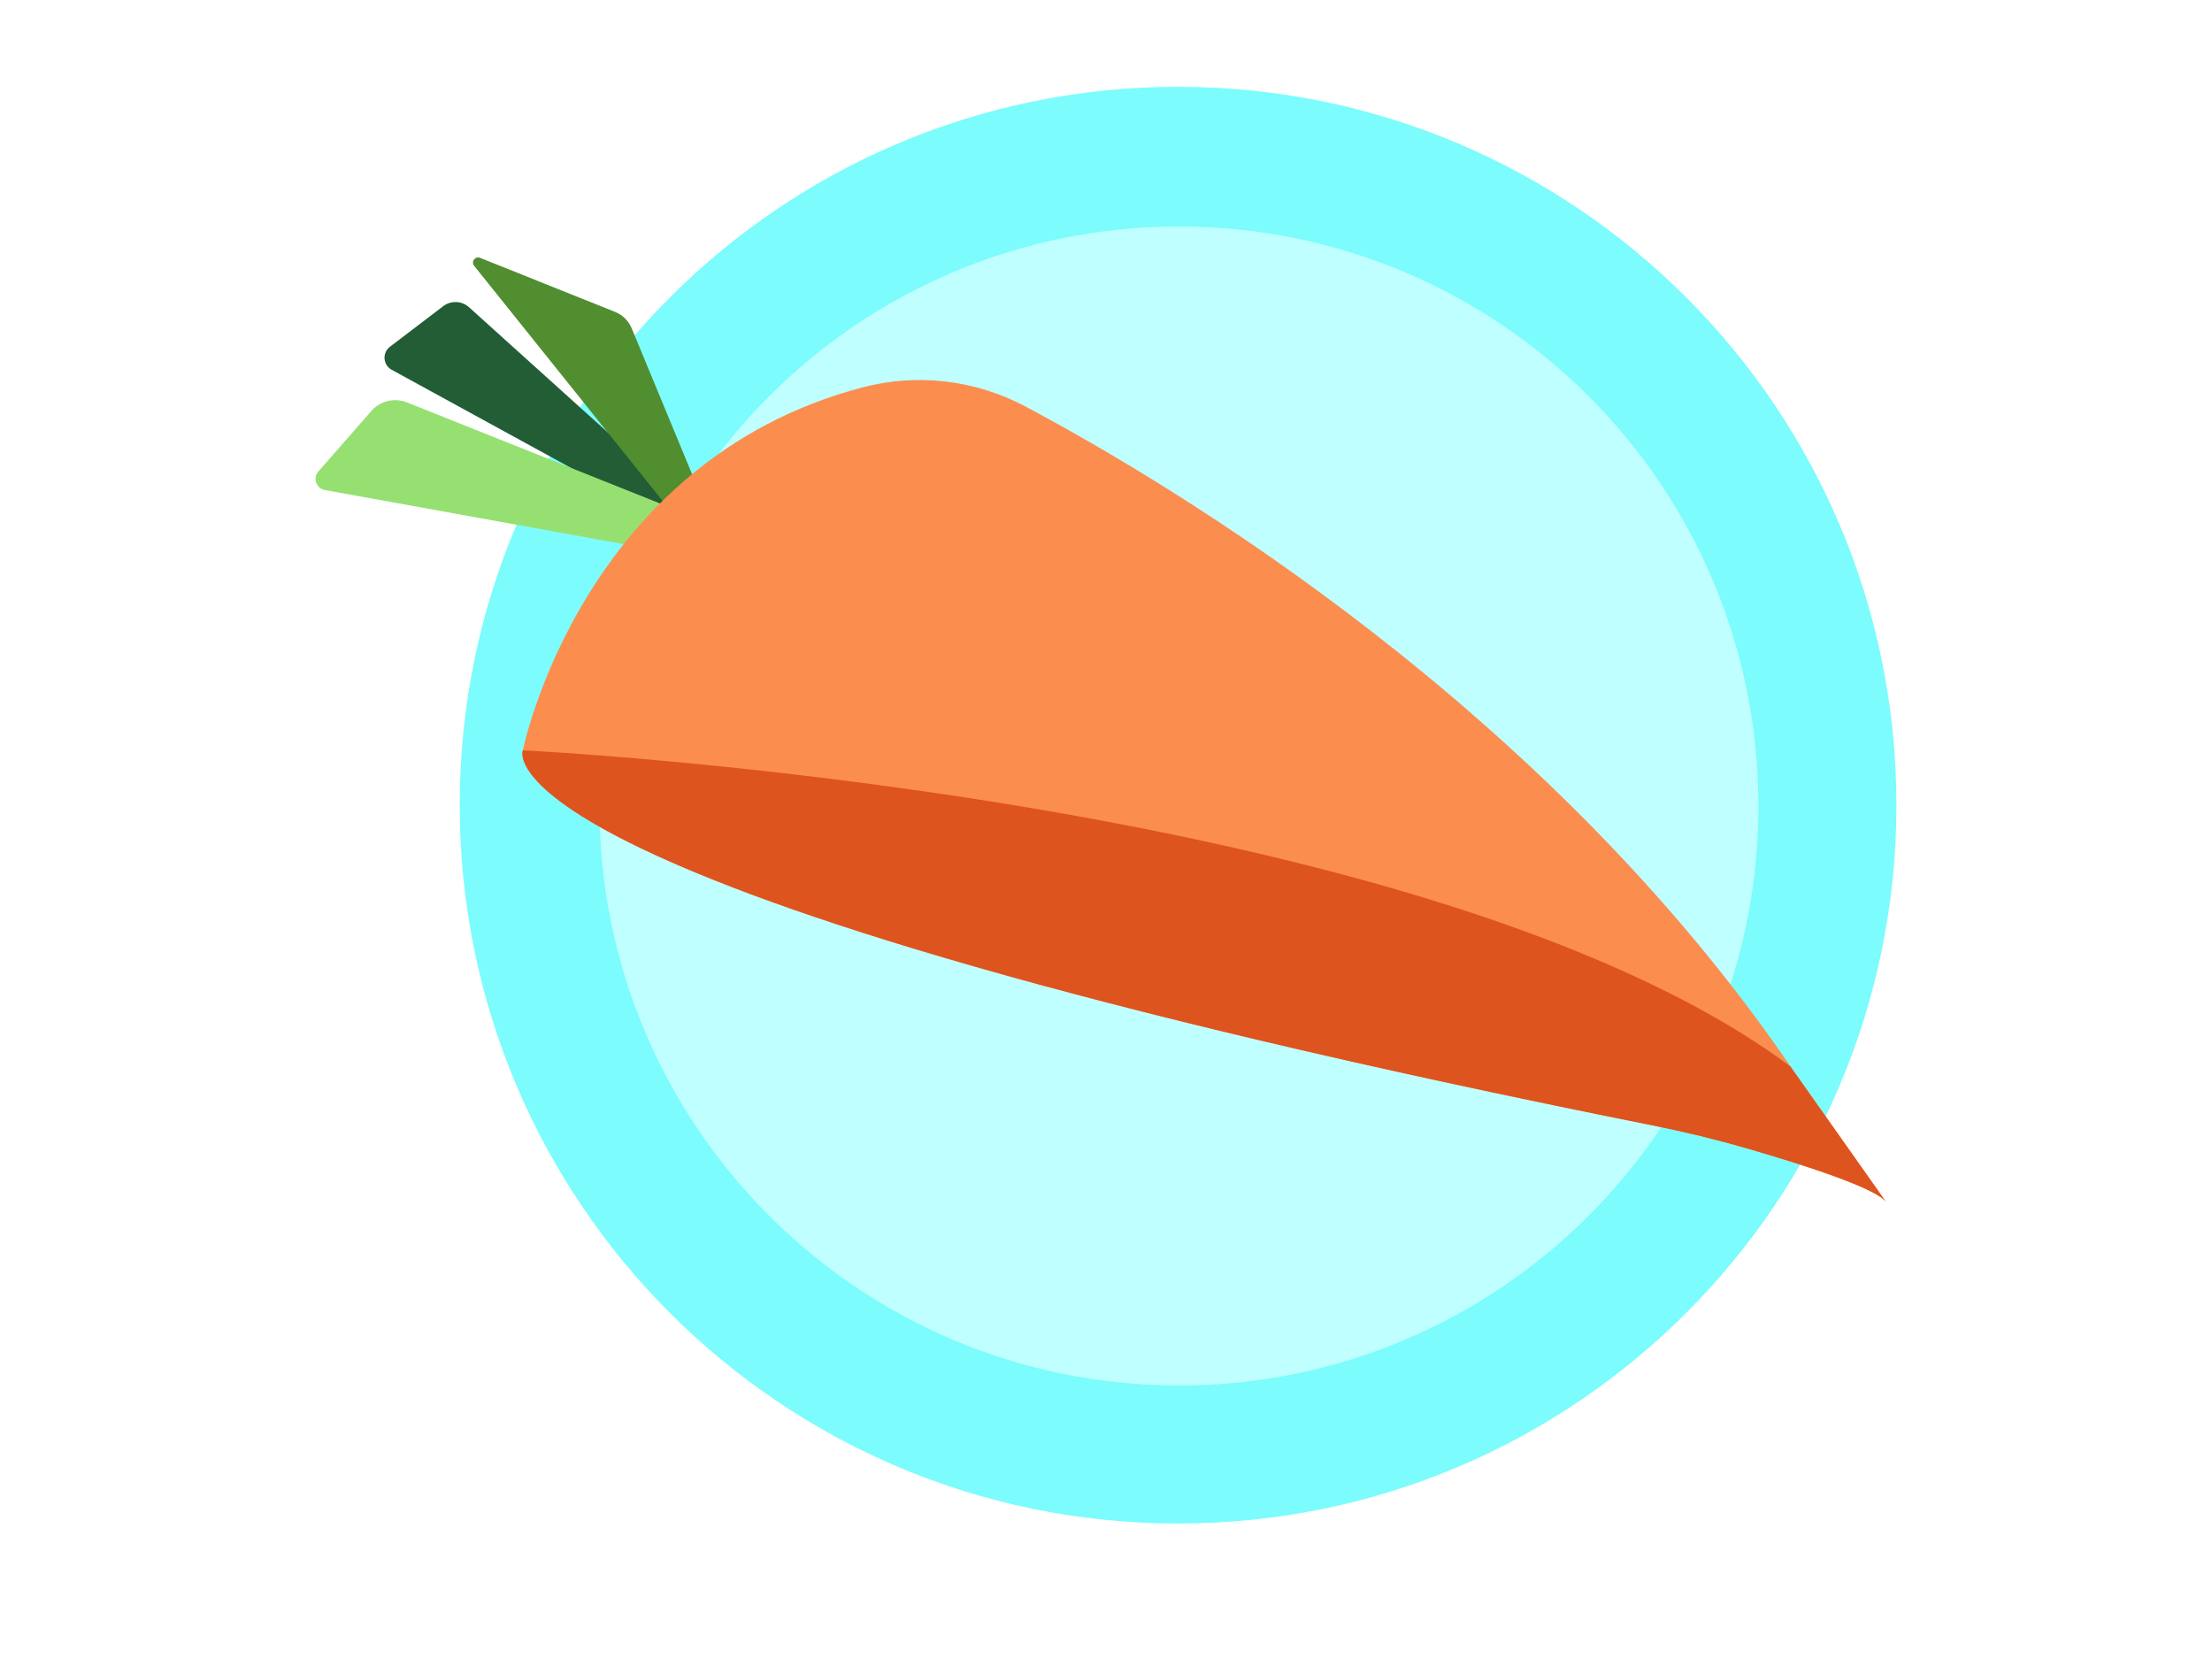
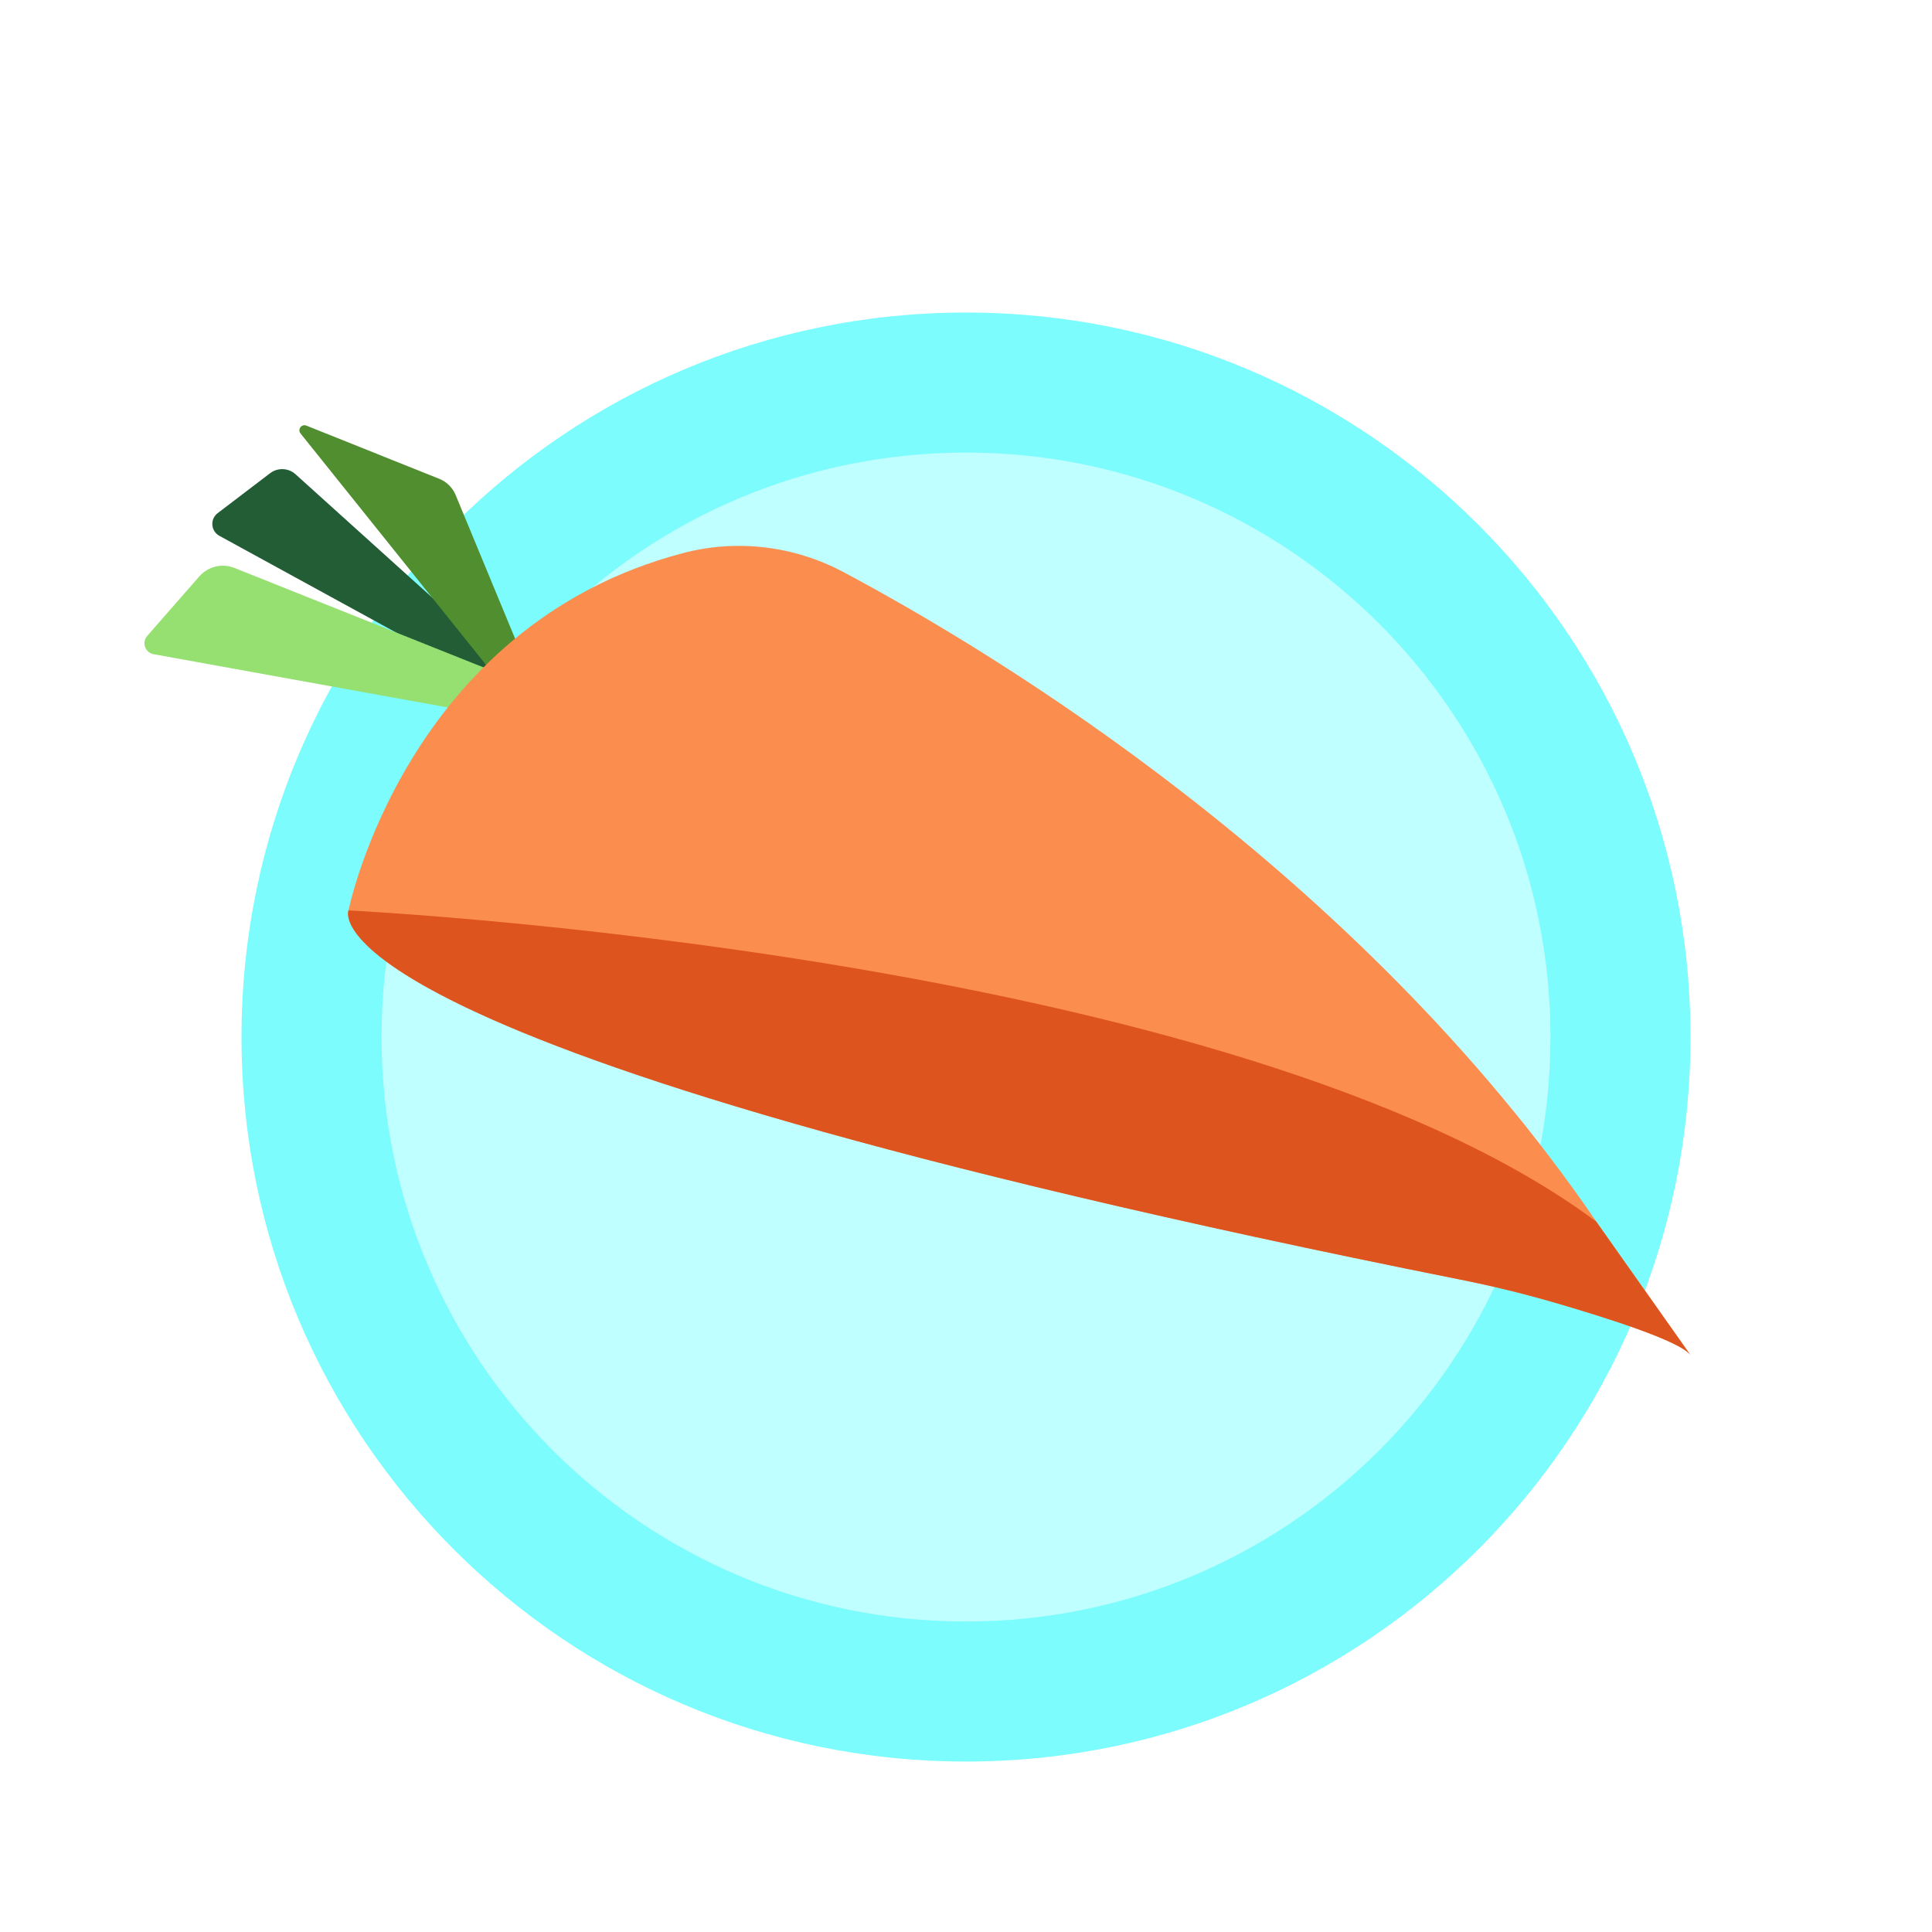
- <svg xmlns="http://www.w3.org/2000/svg" version="1.1" id="Layer_1" x="0px" y="0px" viewBox="0 0 4000 3000" style="enable-background:new 0 0 4000 3000;" xml:space="preserve">
+ <svg xmlns="http://www.w3.org/2000/svg" version="1.1" id="Layer_1" x="0px" y="0px" viewBox="0 0 3000 3000" style="enable-background:new 0 0 3000 3000;" xml:space="preserve">
  <style type="text/css">
	.st0{fill:#7CFCFC;}
	.st1{fill:#BFFFFF;}
	.st2{fill:#225D36;}
	.st3{fill:#96E072;}
	.st4{fill:#508E2F;}
	.st5{fill:#FB8D4F;}
	.st6{fill:#DE541E;}
</style>
  <g>
-     <circle class="st0" cx="2130.33" cy="1456" r="1299" />
-     <circle class="st1" cx="2131.83" cy="1457.5" r="1047.92" />
-     <path class="st2" d="M1197.55,936.41L708.28,668.7c-15.82-8.66-17.48-30.73-3.14-41.66l96.33-73.36   c14.02-10.68,33.66-9.86,46.74,1.95l378.86,341.87L1197.55,936.41z" />
-     <path class="st3" d="M1194.83,996.09L587.51,886.17c-15.65-2.83-22.23-21.65-11.75-33.61l95.72-109.36   c16.04-18.33,41.9-24.54,64.52-15.51l491.9,196.42L1194.83,996.09z" />
-     <path class="st4" d="M1222.03,935.58L857.38,480.67c-5.97-7.45,1.83-17.98,10.7-14.43L1112.28,564   c13.56,5.43,24.36,16.1,29.95,29.6l128.93,311.4L1222.03,935.58z" />
-     <path class="st5" d="M3237.56,1928.21C2795.21,1281.53,2128.72,881.12,1854.43,735.14c-90.31-48.07-195.47-60.71-294.42-34.71   c-509.19,133.81-614.47,656.22-614.47,656.22s-107.31,248.51,2043.81,678.49c57.29,11.45,114.1,25.27,170.21,41.54   c96.77,28.06,232.84,71.22,251.19,96.9L3237.56,1928.21z" />
-     <path class="st6" d="M3237.52,1928.41c-662.4-493.24-2292.01-571.56-2292.01-571.56s-107.3,248.47,2043.38,678.4   c58.15,11.63,115.8,25.69,172.75,42.23c96.63,28.07,230.87,70.8,249.08,96.29L3237.52,1928.41z" />
+     <circle class="st0" cx="1500" cy="1610.3" r="1125" />
+     <circle class="st1" cx="1500" cy="1610.3" r="907.55" />
  </g>
-   <path class="st0" d="M426,1159.11" />
+   <path class="st2" d="M754.2,1058.32L340.64,832.03c-13.37-7.32-14.78-25.98-2.65-35.22l81.42-62.01  c11.85-9.03,28.45-8.34,39.51,1.64l320.25,288.98L754.2,1058.32z" />
+   <path class="st3" d="M751.91,1108.76l-513.36-92.91c-13.23-2.39-18.79-18.3-9.94-28.41L309.53,895  c13.56-15.49,35.42-20.75,54.54-13.11l415.79,166.03L751.91,1108.76z" />
+   <path class="st4" d="M774.9,1057.62L466.67,673.09c-5.05-6.3,1.55-15.2,9.04-12.2l206.42,82.63c11.47,4.59,20.59,13.61,25.32,25.02  l108.98,263.22L774.9,1057.62z" />
+   <path class="st5" d="M2478.6,1896.67c-373.91-546.63-937.28-885.08-1169.13-1008.48c-76.34-40.63-165.23-51.32-248.87-29.34  c-430.41,113.1-519.4,554.69-519.4,554.69s-90.71,210.06,1727.6,573.51c48.43,9.68,96.44,21.36,143.88,35.11  c81.8,23.72,196.82,60.2,212.32,81.91L2478.6,1896.67z" />
+   <path class="st6" d="M2478.56,1896.85c-559.92-416.92-1937.4-483.13-1937.4-483.13s-90.7,210.03,1727.24,573.44  c49.16,9.83,97.88,21.71,146.02,35.7c81.68,23.73,195.15,59.85,210.55,81.4L2478.56,1896.85z" />
</svg>
